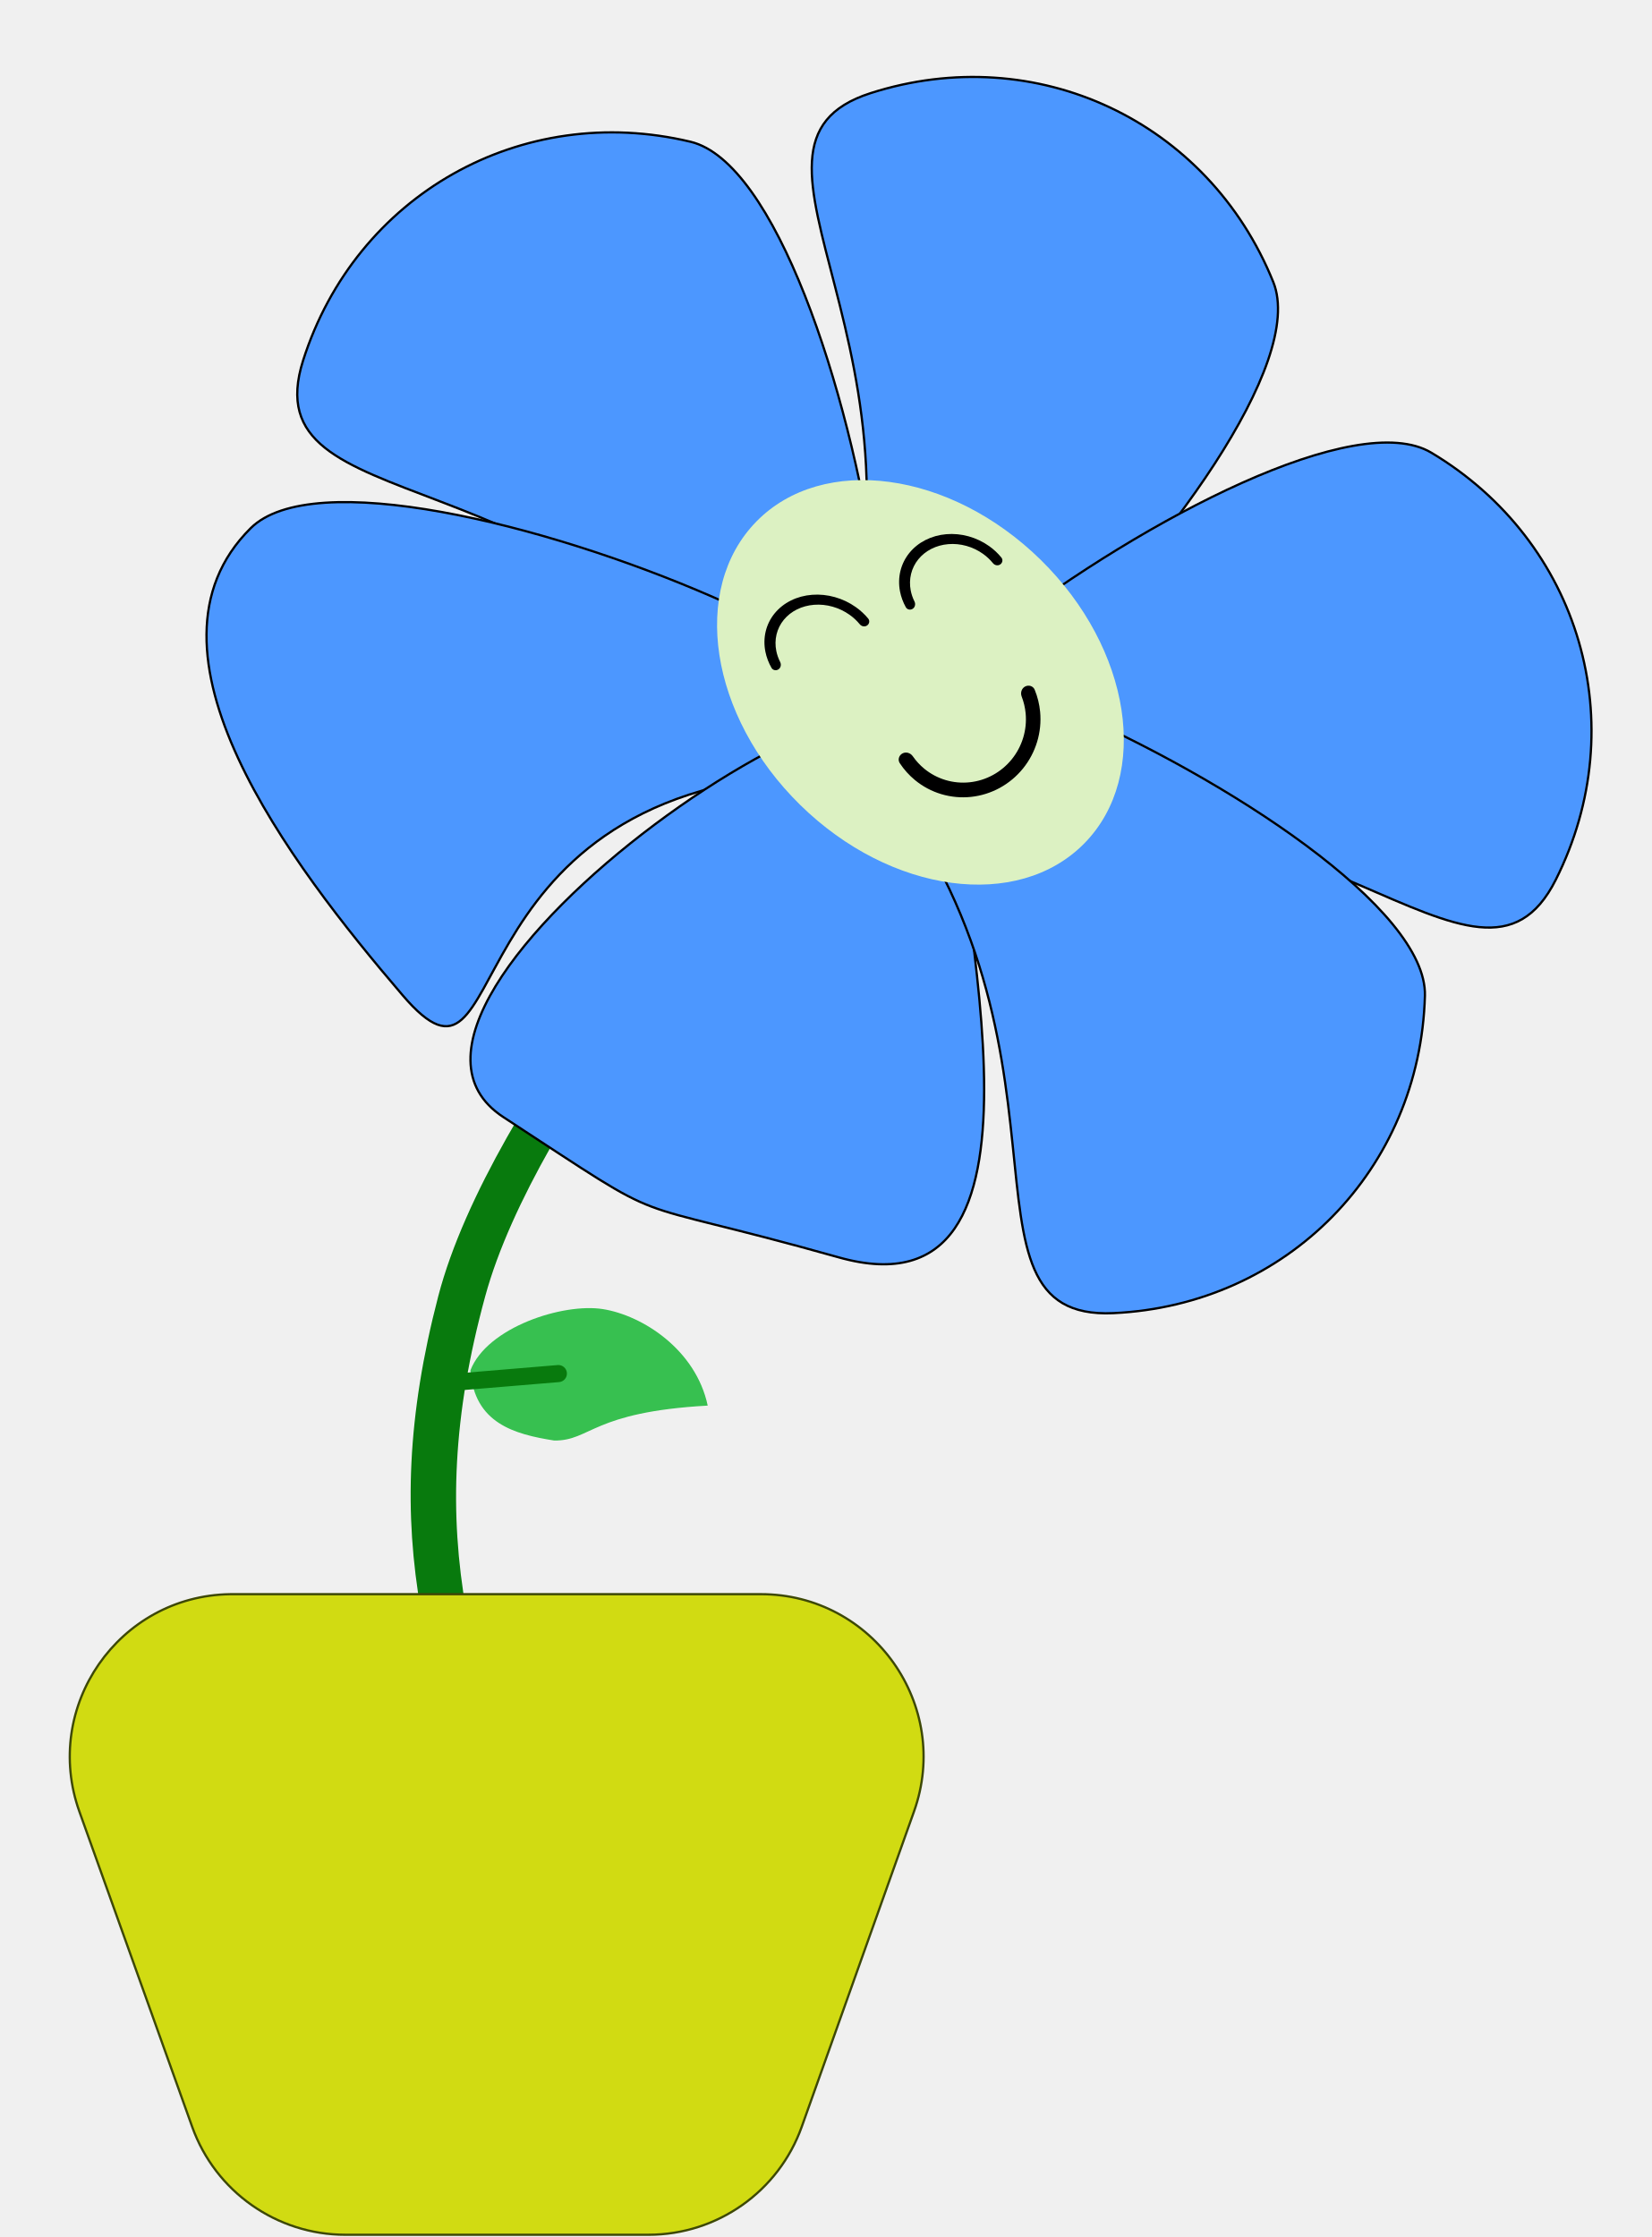
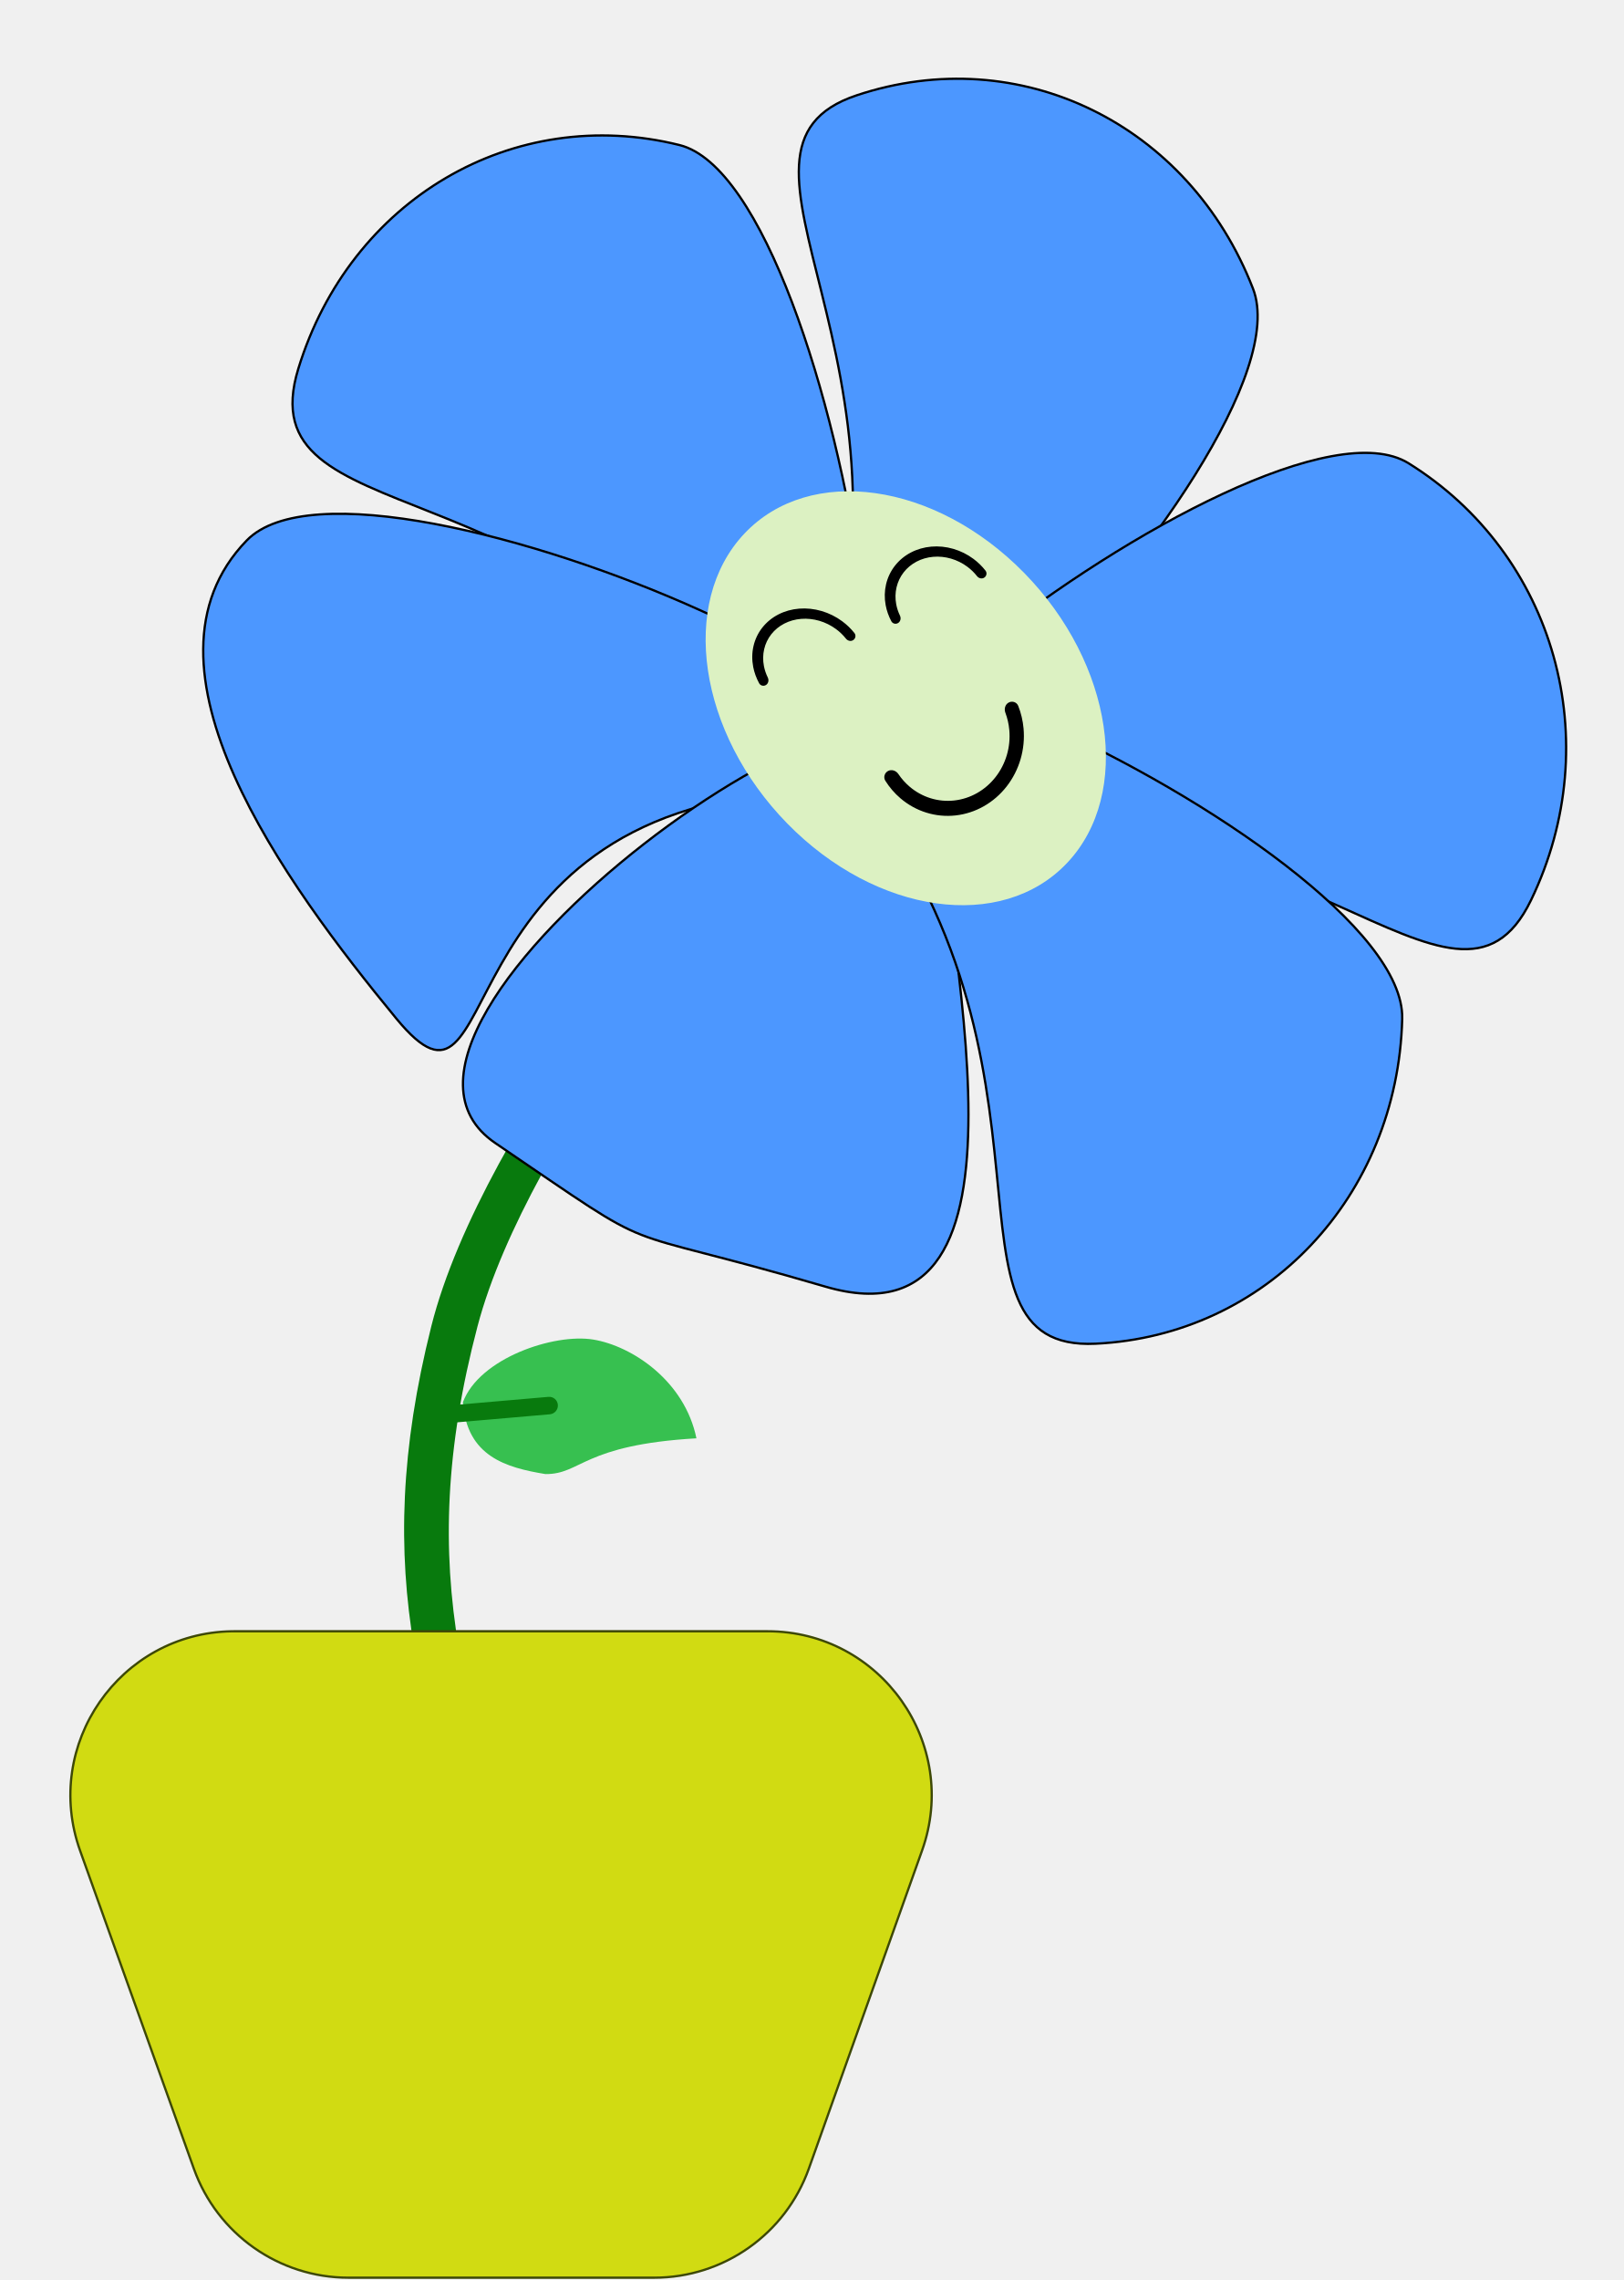
- <svg xmlns="http://www.w3.org/2000/svg" width="736" height="997" viewBox="0 0 736 997" fill="none">
-   <path d="M195.299 577.714C218.66 488.17 327.685 367 327.685 367L340 380.199C340 380.199 239.135 493.979 216.234 577.714C187.005 684.59 210.378 751.827 253.795 855.838C275.691 908.291 327.685 985 327.685 985H307.365C307.365 985 255.41 908.281 233.475 855.838C189.973 751.827 167.358 684.811 195.299 577.714Z" fill="#087A0D" />
-   <path d="M345.373 331.572C251.001 197.41 111.601 234.363 135.087 160.599C158.574 86.834 232.442 45.151 307.727 63.179C383.012 81.208 439.744 465.734 345.373 331.572Z" fill="#4C97FF" />
-   <path d="M345.373 331.572C251.001 197.41 111.601 234.363 135.087 160.599C158.574 86.834 232.442 45.151 307.727 63.179C383.012 81.208 439.744 465.734 345.373 331.572Z" fill="#4C97FF" />
-   <path d="M345.373 331.572C251.001 197.41 111.601 234.363 135.087 160.599C158.574 86.834 232.442 45.151 307.727 63.179C383.012 81.208 439.744 465.734 345.373 331.572Z" stroke="black" />
-   <path d="M359.681 344.787C195.93 354.327 229.794 502.438 179.467 443.615C129.14 384.793 56.734 289.894 111.717 235.399C166.701 180.904 523.432 335.248 359.681 344.787Z" fill="#4C97FF" />
-   <path d="M359.681 344.787C195.93 354.327 229.794 502.438 179.467 443.615C129.14 384.793 56.734 289.894 111.717 235.399C166.701 180.904 523.432 335.248 359.681 344.787Z" fill="#4C97FF" />
-   <path d="M359.681 344.787C195.93 354.327 229.794 502.438 179.467 443.615C129.14 384.793 56.734 289.894 111.717 235.399C166.701 180.904 523.432 335.248 359.681 344.787Z" stroke="black" />
-   <path d="M422.632 332.617C427.623 407.504 476.429 589.321 373.744 560.383C271.06 531.444 304.156 550.044 224.274 497.848C144.391 445.651 417.64 257.73 422.632 332.617Z" fill="#4C97FF" />
-   <path d="M422.632 332.617C427.623 407.504 476.429 589.321 373.744 560.383C271.06 531.444 304.156 550.044 224.274 497.848C144.391 445.651 417.64 257.73 422.632 332.617Z" fill="#4C97FF" />
-   <path d="M422.632 332.617C427.623 407.504 476.429 589.321 373.744 560.383C271.06 531.444 304.156 550.044 224.274 497.848C144.391 445.651 417.64 257.73 422.632 332.617Z" stroke="black" />
-   <path d="M370.536 311.965C425.161 157.299 314.247 65.124 387.97 41.506C461.692 17.889 538.475 53.921 567.422 125.719C596.369 197.517 315.911 466.631 370.536 311.965Z" fill="#4C97FF" />
-   <path d="M370.536 311.965C425.161 157.299 314.247 65.124 387.97 41.506C461.692 17.889 538.475 53.921 567.422 125.719C596.369 197.517 315.911 466.631 370.536 311.965Z" fill="#4C97FF" />
-   <path d="M370.536 311.965C425.161 157.299 314.247 65.124 387.97 41.506C461.692 17.889 538.475 53.921 567.422 125.719C596.369 197.517 315.911 466.631 370.536 311.965Z" stroke="black" />
-   <path d="M423.412 367.495C584.662 337.433 658.586 461.261 693.315 392.075C728.043 322.889 704.312 241.459 637.852 201.762C571.391 162.066 262.161 397.556 423.412 367.495Z" fill="#4C97FF" />
-   <path d="M423.412 367.495C584.662 337.433 658.586 461.261 693.315 392.075C728.043 322.889 704.312 241.459 637.852 201.762C571.391 162.066 262.161 397.556 423.412 367.495Z" fill="#4C97FF" />
-   <path d="M423.412 367.495C584.662 337.433 658.586 461.261 693.315 392.075C728.043 322.889 704.312 241.459 637.852 201.762C571.391 162.066 262.161 397.556 423.412 367.495Z" stroke="black" />
-   <path d="M385.543 337.821C490.641 463.757 418.799 588.805 496.131 585.252C573.463 581.698 632.877 521.168 634.99 443.783C637.103 366.399 280.445 211.885 385.543 337.821Z" fill="#4C97FF" />
-   <path d="M385.543 337.821C490.641 463.757 418.799 588.805 496.131 585.252C573.463 581.698 632.877 521.168 634.99 443.783C637.103 366.399 280.445 211.885 385.543 337.821Z" fill="#4C97FF" />
-   <path d="M385.543 337.821C490.641 463.757 418.799 588.805 496.131 585.252C573.463 581.698 632.877 521.168 634.99 443.783C637.103 366.399 280.445 211.885 385.543 337.821Z" stroke="black" />
-   <ellipse cx="410.176" cy="304.121" rx="102.389" ry="76.518" transform="rotate(44.4592 410.176 304.121)" fill="#DCF1C2" />
+ <svg xmlns="http://www.w3.org/2000/svg" width="717" height="1007" viewBox="0 0 717 1007" fill="none">
+   <path d="M190.508 585.83C213.296 495.028 319.646 372.156 319.646 372.156L331.659 385.54C331.659 385.54 233.269 500.919 210.93 585.83C182.418 694.207 205.217 762.388 247.569 867.861C268.928 921.051 319.646 998.838 319.646 998.838H299.825C299.825 998.838 249.144 921.041 227.748 867.861C185.313 762.389 163.253 694.431 190.508 585.83Z" fill="#087A0D" />
+   <path d="M336.9 336.23C244.844 200.183 108.863 237.655 131.774 162.855C154.684 88.054 226.74 45.785 300.178 64.067C373.616 82.348 428.957 472.276 336.9 336.23Z" fill="#4C97FF" />
+   <path d="M336.9 336.23C244.844 200.183 108.863 237.655 131.774 162.855C154.684 88.054 226.74 45.785 300.178 64.067C373.616 82.348 428.957 472.276 336.9 336.23Z" fill="#4C97FF" />
+   <path d="M336.9 336.23C244.844 200.183 108.863 237.655 131.774 162.855C154.684 88.054 226.74 45.785 300.178 64.067C373.616 82.348 428.957 472.276 336.9 336.23Z" stroke="black" />
+   <path d="M350.857 349.631C191.124 359.305 224.157 509.496 175.064 449.847C125.972 390.199 55.342 293.966 108.977 238.706C162.612 183.446 510.591 339.957 350.857 349.631Z" fill="#4C97FF" />
+   <path d="M350.857 349.631C191.124 359.305 224.157 509.496 175.064 449.847C125.972 390.199 55.342 293.966 108.977 238.706C162.612 183.446 510.591 339.957 350.857 349.631Z" fill="#4C97FF" />
+   <path d="M350.857 349.631C191.124 359.305 224.157 509.496 175.064 449.847C125.972 390.199 55.342 293.966 108.977 238.706C162.612 183.446 510.591 339.957 350.857 349.631Z" stroke="black" />
+   <path d="M412.264 337.29C417.133 413.228 464.742 597.6 364.576 568.255C264.41 538.91 296.695 557.771 218.772 504.842C140.849 451.912 407.395 261.351 412.264 337.29Z" fill="#4C97FF" />
+   <path d="M412.264 337.29C417.133 413.228 464.742 597.6 364.576 568.255C264.41 538.91 296.695 557.771 218.772 504.842C140.849 451.912 407.395 261.351 412.264 337.29Z" fill="#4C97FF" />
+   <path d="M412.264 337.29C417.133 413.228 464.742 597.6 364.576 568.255C264.41 538.91 296.695 557.771 218.772 504.842C140.849 451.912 407.395 261.351 412.264 337.29Z" stroke="black" />
+   <path d="M361.446 316.347C414.731 159.508 306.538 66.038 378.452 42.089C450.366 18.14 525.266 54.678 553.502 127.485C581.739 200.291 308.162 473.186 361.446 316.347Z" fill="#4C97FF" />
+   <path d="M361.446 316.347C414.731 159.508 306.538 66.038 378.452 42.089C450.366 18.14 525.266 54.678 553.502 127.485C581.739 200.291 308.162 473.186 361.446 316.347Z" fill="#4C97FF" />
+   <path d="M361.446 316.347C414.731 159.508 306.538 66.038 378.452 42.089C450.366 18.14 525.266 54.678 553.502 127.485C581.739 200.291 308.162 473.186 361.446 316.347Z" stroke="black" />
+   <path d="M413.025 372.657C570.319 342.173 642.43 467.741 676.307 397.583C710.184 327.424 687.035 244.851 622.204 204.597C557.374 164.342 255.73 403.141 413.025 372.657Z" fill="#4C97FF" />
+   <path d="M413.025 372.657C570.319 342.173 642.43 467.741 676.307 397.583C710.184 327.424 687.035 244.851 622.204 204.597C557.374 164.342 255.73 403.141 413.025 372.657Z" fill="#4C97FF" />
+   <path d="M413.025 372.657C570.319 342.173 642.43 467.741 676.307 397.583C710.184 327.424 687.035 244.851 622.204 204.597C557.374 164.342 255.73 403.141 413.025 372.657Z" stroke="black" />
+   <path d="M376.085 342.567C478.604 470.272 408.526 597.077 483.961 593.473C559.395 589.87 617.352 528.489 619.413 450.017C621.474 371.546 273.566 214.861 376.085 342.567Z" fill="#4C97FF" />
+   <path d="M376.085 342.567C478.604 470.272 408.526 597.077 483.961 593.473C559.395 589.87 617.352 528.489 619.413 450.017C621.474 371.546 273.566 214.861 376.085 342.567Z" fill="#4C97FF" />
+   <path d="M376.085 342.567C478.604 470.272 408.526 597.077 483.961 593.473C559.395 589.87 617.352 528.489 619.413 450.017C621.474 371.546 273.566 214.861 376.085 342.567Z" stroke="black" />
+   <ellipse cx="101.834" cy="76.159" rx="101.834" ry="76.159" transform="matrix(0.700033 0.714111 -0.68644 0.727187 381.105 180.29)" fill="#DCF1C2" />
  <mask id="path-15-inside-1_163_3" fill="white">
-     <path d="M386.119 278.935C387.361 278.32 387.779 276.745 386.895 275.678C385.316 273.774 383.46 272.056 381.381 270.581C378.565 268.583 375.396 267.07 372.054 266.128C368.713 265.185 365.265 264.833 361.907 265.09C358.549 265.346 355.347 266.208 352.484 267.625C349.621 269.042 347.153 270.986 345.221 273.348C343.288 275.709 341.929 278.441 341.222 281.387C340.514 284.333 340.472 287.436 341.096 290.519C341.595 292.979 342.512 295.388 343.809 297.659C344.376 298.652 345.628 298.974 346.653 298.467V298.467C347.895 297.852 348.298 296.285 347.67 295.049C346.869 293.473 346.289 291.825 345.949 290.147C345.443 287.65 345.477 285.136 346.051 282.749C346.624 280.362 347.725 278.149 349.291 276.235C350.856 274.322 352.856 272.747 355.176 271.599C357.495 270.451 360.09 269.752 362.81 269.544C365.531 269.336 368.324 269.622 371.032 270.386C373.739 271.149 376.307 272.375 378.588 273.994C380.308 275.214 381.84 276.639 383.137 278.221C383.861 279.106 385.094 279.442 386.119 278.935V278.935Z" />
+     <path d="M376.699 282.827C377.894 282.212 378.285 280.658 377.427 279.579C375.882 277.637 374.063 275.885 372.025 274.382C369.278 272.356 366.187 270.822 362.927 269.866C359.668 268.911 356.304 268.553 353.029 268.813C349.754 269.074 346.63 269.947 343.837 271.384C341.045 272.821 338.637 274.793 336.752 277.188C334.867 279.582 333.541 282.352 332.851 285.34C332.161 288.327 332.119 291.474 332.729 294.6C333.211 297.072 334.093 299.493 335.339 301.776C335.906 302.814 337.178 303.159 338.201 302.633V302.633C339.396 302.018 339.77 300.474 339.161 299.234C338.369 297.624 337.797 295.939 337.463 294.223C336.969 291.691 337.002 289.141 337.562 286.721C338.121 284.3 339.195 282.056 340.722 280.116C342.249 278.176 344.2 276.578 346.463 275.414C348.726 274.25 351.256 273.542 353.91 273.331C356.564 273.12 359.289 273.41 361.93 274.184C364.571 274.958 367.075 276.201 369.301 277.843C370.958 279.065 372.436 280.489 373.69 282.069C374.423 282.993 375.676 283.353 376.699 282.827V282.827Z" />
  </mask>
-   <path d="M386.119 278.935C387.361 278.32 387.779 276.745 386.895 275.678C385.316 273.774 383.46 272.056 381.381 270.581C378.565 268.583 375.396 267.07 372.054 266.128C368.713 265.185 365.265 264.833 361.907 265.09C358.549 265.346 355.347 266.208 352.484 267.625C349.621 269.042 347.153 270.986 345.221 273.348C343.288 275.709 341.929 278.441 341.222 281.387C340.514 284.333 340.472 287.436 341.096 290.519C341.595 292.979 342.512 295.388 343.809 297.659C344.376 298.652 345.628 298.974 346.653 298.467V298.467C347.895 297.852 348.298 296.285 347.67 295.049C346.869 293.473 346.289 291.825 345.949 290.147C345.443 287.65 345.477 285.136 346.051 282.749C346.624 280.362 347.725 278.149 349.291 276.235C350.856 274.322 352.856 272.747 355.176 271.599C357.495 270.451 360.09 269.752 362.81 269.544C365.531 269.336 368.324 269.622 371.032 270.386C373.739 271.149 376.307 272.375 378.588 273.994C380.308 275.214 381.84 276.639 383.137 278.221C383.861 279.106 385.094 279.442 386.119 278.935V278.935Z" fill="black" stroke="black" stroke-width="2" mask="url(#path-15-inside-1_163_3)" />
-   <path d="M246.977 642.028C229.269 639.225 211.324 634.379 209.639 610.723C217.08 591.524 250.924 580.639 268.632 583.442C286.34 586.245 310.082 601.519 315.379 626.455C263.765 629.323 263.302 642.179 246.977 642.028Z" fill="#37C050" />
-   <rect x="252.311" y="608.068" width="7.62" height="50.485" rx="3.81" transform="rotate(85.2333 252.311 608.068)" fill="#087A0D" />
+   <path d="M376.699 282.827C377.894 282.212 378.285 280.658 377.427 279.579C375.882 277.637 374.063 275.885 372.025 274.382C369.278 272.356 366.187 270.822 362.927 269.866C359.668 268.911 356.304 268.553 353.029 268.813C349.754 269.074 346.63 269.947 343.837 271.384C341.045 272.821 338.637 274.793 336.752 277.188C334.867 279.582 333.541 282.352 332.851 285.34C332.161 288.327 332.119 291.474 332.729 294.6C333.211 297.072 334.093 299.493 335.339 301.776C335.906 302.814 337.178 303.159 338.201 302.633V302.633C339.396 302.018 339.77 300.474 339.161 299.234C338.369 297.624 337.797 295.939 337.463 294.223C336.969 291.691 337.002 289.141 337.562 286.721C338.121 284.3 339.195 282.056 340.722 280.116C342.249 278.176 344.2 276.578 346.463 275.414C348.726 274.25 351.256 273.542 353.91 273.331C356.564 273.12 359.289 273.41 361.93 274.184C364.571 274.958 367.075 276.201 369.301 277.843C370.958 279.065 372.436 280.489 373.69 282.069C374.423 282.993 375.676 283.353 376.699 282.827V282.827Z" fill="black" stroke="black" stroke-width="2" mask="url(#path-15-inside-1_163_3)" />
+   <path d="M240.918 651.047C223.645 648.205 206.14 643.291 204.497 619.303C211.755 599.834 244.768 588.796 262.042 591.638C279.316 594.48 302.475 609.97 307.643 635.256C257.295 638.164 256.843 651.201 240.918 651.047Z" fill="#37C050" />
+   <rect width="7.725" height="49.26" rx="3.863" transform="matrix(0.0799578 0.996798 -0.996264 0.0863613 246.121 616.61)" fill="#087A0D" />
  <mask id="path-18-inside-2_163_3" fill="white">
-     <path d="M445.486 251.707C446.701 251.092 447.111 249.548 446.251 248.492C444.707 246.596 442.886 244.889 440.844 243.427C438.086 241.454 434.978 239.966 431.697 239.049C428.415 238.132 425.025 237.803 421.719 238.082C418.414 238.361 415.257 239.241 412.431 240.673C409.604 242.106 407.162 244.061 405.245 246.429C403.328 248.797 401.973 251.53 401.257 254.473C400.54 257.415 400.478 260.51 401.072 263.579C401.543 266.014 402.42 268.395 403.668 270.638C404.228 271.645 405.494 271.971 406.522 271.45V271.45C407.737 270.834 408.131 269.299 407.523 268.081C406.738 266.506 406.175 264.857 405.849 263.177C405.368 260.689 405.419 258.182 405.999 255.798C406.579 253.414 407.677 251.199 409.23 249.281C410.784 247.363 412.762 245.778 415.052 244.618C417.342 243.457 419.9 242.744 422.578 242.518C425.256 242.292 428.003 242.559 430.662 243.302C433.32 244.045 435.839 245.25 438.073 246.849C439.742 248.044 441.229 249.441 442.486 250.993C443.212 251.889 444.458 252.228 445.486 251.707V251.707Z" />
+     <path d="M434.609 255.216C435.777 254.601 436.16 253.079 435.327 252.013C433.816 250.078 432.032 248.337 430.029 246.847C427.339 244.846 424.307 243.337 421.106 242.407C417.905 241.477 414.598 241.144 411.374 241.426C408.149 241.709 405.07 242.602 402.313 244.054C399.556 245.507 397.174 247.49 395.304 249.891C393.434 252.292 392.112 255.063 391.413 258.047C390.715 261.031 390.653 264.169 391.233 267.282C391.688 269.728 392.532 272.12 393.731 274.375C394.29 275.427 395.576 275.776 396.601 275.236V275.236C397.769 274.621 398.134 273.109 397.546 271.887C396.77 270.278 396.213 268.592 395.893 266.874C395.424 264.352 395.473 261.809 396.039 259.392C396.605 256.974 397.676 254.728 399.191 252.783C400.707 250.838 402.636 249.231 404.87 248.054C407.104 246.878 409.599 246.154 412.211 245.925C414.824 245.696 417.504 245.966 420.097 246.72C422.69 247.473 425.147 248.696 427.326 250.317C428.934 251.513 430.367 252.908 431.584 254.458C432.318 255.393 433.584 255.756 434.609 255.216V255.216Z" />
  </mask>
-   <path d="M445.486 251.707C446.701 251.092 447.111 249.548 446.251 248.492C444.707 246.596 442.886 244.889 440.844 243.427C438.086 241.454 434.978 239.966 431.697 239.049C428.415 238.132 425.025 237.803 421.719 238.082C418.414 238.361 415.257 239.241 412.431 240.673C409.604 242.106 407.162 244.061 405.245 246.429C403.328 248.797 401.973 251.53 401.257 254.473C400.54 257.415 400.478 260.51 401.072 263.579C401.543 266.014 402.42 268.395 403.668 270.638C404.228 271.645 405.494 271.971 406.522 271.45V271.45C407.737 270.834 408.131 269.299 407.523 268.081C406.738 266.506 406.175 264.857 405.849 263.177C405.368 260.689 405.419 258.182 405.999 255.798C406.579 253.414 407.677 251.199 409.23 249.281C410.784 247.363 412.762 245.778 415.052 244.618C417.342 243.457 419.9 242.744 422.578 242.518C425.256 242.292 428.003 242.559 430.662 243.302C433.32 244.045 435.839 245.25 438.073 246.849C439.742 248.044 441.229 249.441 442.486 250.993C443.212 251.889 444.458 252.228 445.486 251.707V251.707Z" fill="black" stroke="black" stroke-width="2" mask="url(#path-18-inside-2_163_3)" />
+   <path d="M434.609 255.216C435.777 254.601 436.16 253.079 435.327 252.013C433.816 250.078 432.032 248.337 430.029 246.847C427.339 244.846 424.307 243.337 421.106 242.407C417.905 241.477 414.598 241.144 411.374 241.426C408.149 241.709 405.07 242.602 402.313 244.054C399.556 245.507 397.174 247.49 395.304 249.891C393.434 252.292 392.112 255.063 391.413 258.047C390.715 261.031 390.653 264.169 391.233 267.282C391.688 269.728 392.532 272.12 393.731 274.375C394.29 275.427 395.576 275.776 396.601 275.236V275.236C397.769 274.621 398.134 273.109 397.546 271.887C396.77 270.278 396.213 268.592 395.893 266.874C395.424 264.352 395.473 261.809 396.039 259.392C396.605 256.974 397.676 254.728 399.191 252.783C400.707 250.838 402.636 249.231 404.87 248.054C407.104 246.878 409.599 246.154 412.211 245.925C414.824 245.696 417.504 245.966 420.097 246.72C422.69 247.473 425.147 248.696 427.326 250.317C428.934 251.513 430.367 252.908 431.584 254.458C432.318 255.393 433.584 255.756 434.609 255.216V255.216Z" fill="black" stroke="black" stroke-width="2" mask="url(#path-18-inside-2_163_3)" />
  <mask id="path-19-inside-3_163_3" fill="white">
-     <path d="M402.149 335.804C400.582 336.659 399.98 338.625 400.959 340.118C402.828 342.966 405.114 345.516 407.746 347.682C411.205 350.529 415.192 352.654 419.482 353.936C423.771 355.219 428.277 355.634 432.744 355.158C437.21 354.681 441.549 353.323 445.513 351.16C449.476 348.997 452.987 346.072 455.845 342.552C458.703 339.031 460.851 334.985 462.167 330.643C463.484 326.302 463.942 321.75 463.517 317.248C463.196 313.851 462.377 310.532 461.09 307.398C460.4 305.716 458.383 305.118 456.787 305.989V305.989C455.22 306.844 454.651 308.794 455.297 310.458C456.224 312.848 456.819 315.365 457.062 317.937C457.407 321.584 457.035 325.272 455.969 328.79C454.902 332.307 453.161 335.586 450.846 338.438C448.531 341.29 445.686 343.66 442.475 345.412C439.263 347.165 435.748 348.265 432.129 348.651C428.51 349.037 424.859 348.701 421.384 347.662C417.909 346.623 414.678 344.901 411.875 342.595C409.923 340.988 408.205 339.12 406.767 337.044C405.731 335.55 403.745 334.933 402.149 335.804V335.804Z" />
+     <path d="M392.216 340.56C390.715 341.412 390.15 343.349 391.094 344.85C392.923 347.756 395.163 350.359 397.743 352.566C401.117 355.453 405.007 357.608 409.191 358.908C413.375 360.209 417.771 360.63 422.128 360.147C426.485 359.664 430.717 358.286 434.584 356.093C438.45 353.9 441.875 350.933 444.662 347.364C447.45 343.794 449.546 339.691 450.83 335.288C452.114 330.886 452.561 326.27 452.146 321.705C451.836 318.293 451.049 314.959 449.815 311.809C449.132 310.065 447.097 309.428 445.514 310.326V310.326C444.012 311.177 443.481 313.099 444.106 314.762C445.023 317.202 445.611 319.774 445.85 322.403C446.186 326.102 445.823 329.841 444.783 333.408C443.743 336.975 442.045 340.3 439.786 343.192C437.528 346.084 434.753 348.488 431.62 350.265C428.488 352.042 425.058 353.158 421.528 353.549C417.998 353.941 414.437 353.6 411.047 352.546C407.657 351.492 404.505 349.746 401.772 347.407C399.894 345.801 398.239 343.937 396.848 341.869C395.805 340.317 393.799 339.662 392.216 340.56V340.56Z" />
  </mask>
-   <path d="M402.149 335.804C400.582 336.659 399.98 338.625 400.959 340.118C402.828 342.966 405.114 345.516 407.746 347.682C411.205 350.529 415.192 352.654 419.482 353.936C423.771 355.219 428.277 355.634 432.744 355.158C437.21 354.681 441.549 353.323 445.513 351.16C449.476 348.997 452.987 346.072 455.845 342.552C458.703 339.031 460.851 334.985 462.167 330.643C463.484 326.302 463.942 321.75 463.517 317.248C463.196 313.851 462.377 310.532 461.09 307.398C460.4 305.716 458.383 305.118 456.787 305.989V305.989C455.22 306.844 454.651 308.794 455.297 310.458C456.224 312.848 456.819 315.365 457.062 317.937C457.407 321.584 457.035 325.272 455.969 328.79C454.902 332.307 453.161 335.586 450.846 338.438C448.531 341.29 445.686 343.66 442.475 345.412C439.263 347.165 435.748 348.265 432.129 348.651C428.51 349.037 424.859 348.701 421.384 347.662C417.909 346.623 414.678 344.901 411.875 342.595C409.923 340.988 408.205 339.12 406.767 337.044C405.731 335.55 403.745 334.933 402.149 335.804V335.804Z" fill="black" stroke="black" stroke-width="2" mask="url(#path-19-inside-3_163_3)" />
-   <path d="M103.648 710.501H339.022C389.128 710.501 424.128 760.114 407.322 807.317L357.302 947.817C347.016 976.707 319.667 996.001 289.001 996.001H153.914C123.289 996.001 95.968 976.758 85.651 947.923L35.386 807.423C18.623 760.57 52.952 711.277 102.476 710.51L103.648 710.501Z" fill="#D1DB12" stroke="#3D4806" />
+   <path d="M392.216 340.56C390.715 341.412 390.15 343.349 391.094 344.85C392.923 347.756 395.163 350.359 397.743 352.566C401.117 355.453 405.007 357.608 409.191 358.908C413.375 360.209 417.771 360.63 422.128 360.147C426.485 359.664 430.717 358.286 434.584 356.093C438.45 353.9 441.875 350.933 444.662 347.364C447.45 343.794 449.546 339.691 450.83 335.288C452.114 330.886 452.561 326.27 452.146 321.705C451.836 318.293 451.049 314.959 449.815 311.809C449.132 310.065 447.097 309.428 445.514 310.326V310.326C444.012 311.177 443.481 313.099 444.106 314.762C445.023 317.202 445.611 319.774 445.85 322.403C446.186 326.102 445.823 329.841 444.783 333.408C443.743 336.975 442.045 340.3 439.786 343.192C437.528 346.084 434.753 348.488 431.62 350.265C428.488 352.042 425.058 353.158 421.528 353.549C417.998 353.941 414.437 353.6 411.047 352.546C407.657 351.492 404.505 349.746 401.772 347.407C399.894 345.801 398.239 343.937 396.848 341.869C395.805 340.317 393.799 339.662 392.216 340.56V340.56Z" fill="black" stroke="black" stroke-width="2" mask="url(#path-19-inside-3_163_3)" />
+   <path d="M103.648 720.475H339.022C389.128 720.475 424.128 770.088 407.322 817.292L357.302 957.792C347.016 986.681 319.667 1005.98 289.001 1005.98H153.914C123.289 1005.97 95.968 986.732 85.651 957.897L35.386 817.397C18.623 770.544 52.952 721.251 102.476 720.484L103.648 720.475Z" fill="#D1DB12" stroke="#3D4806" />
</svg>
